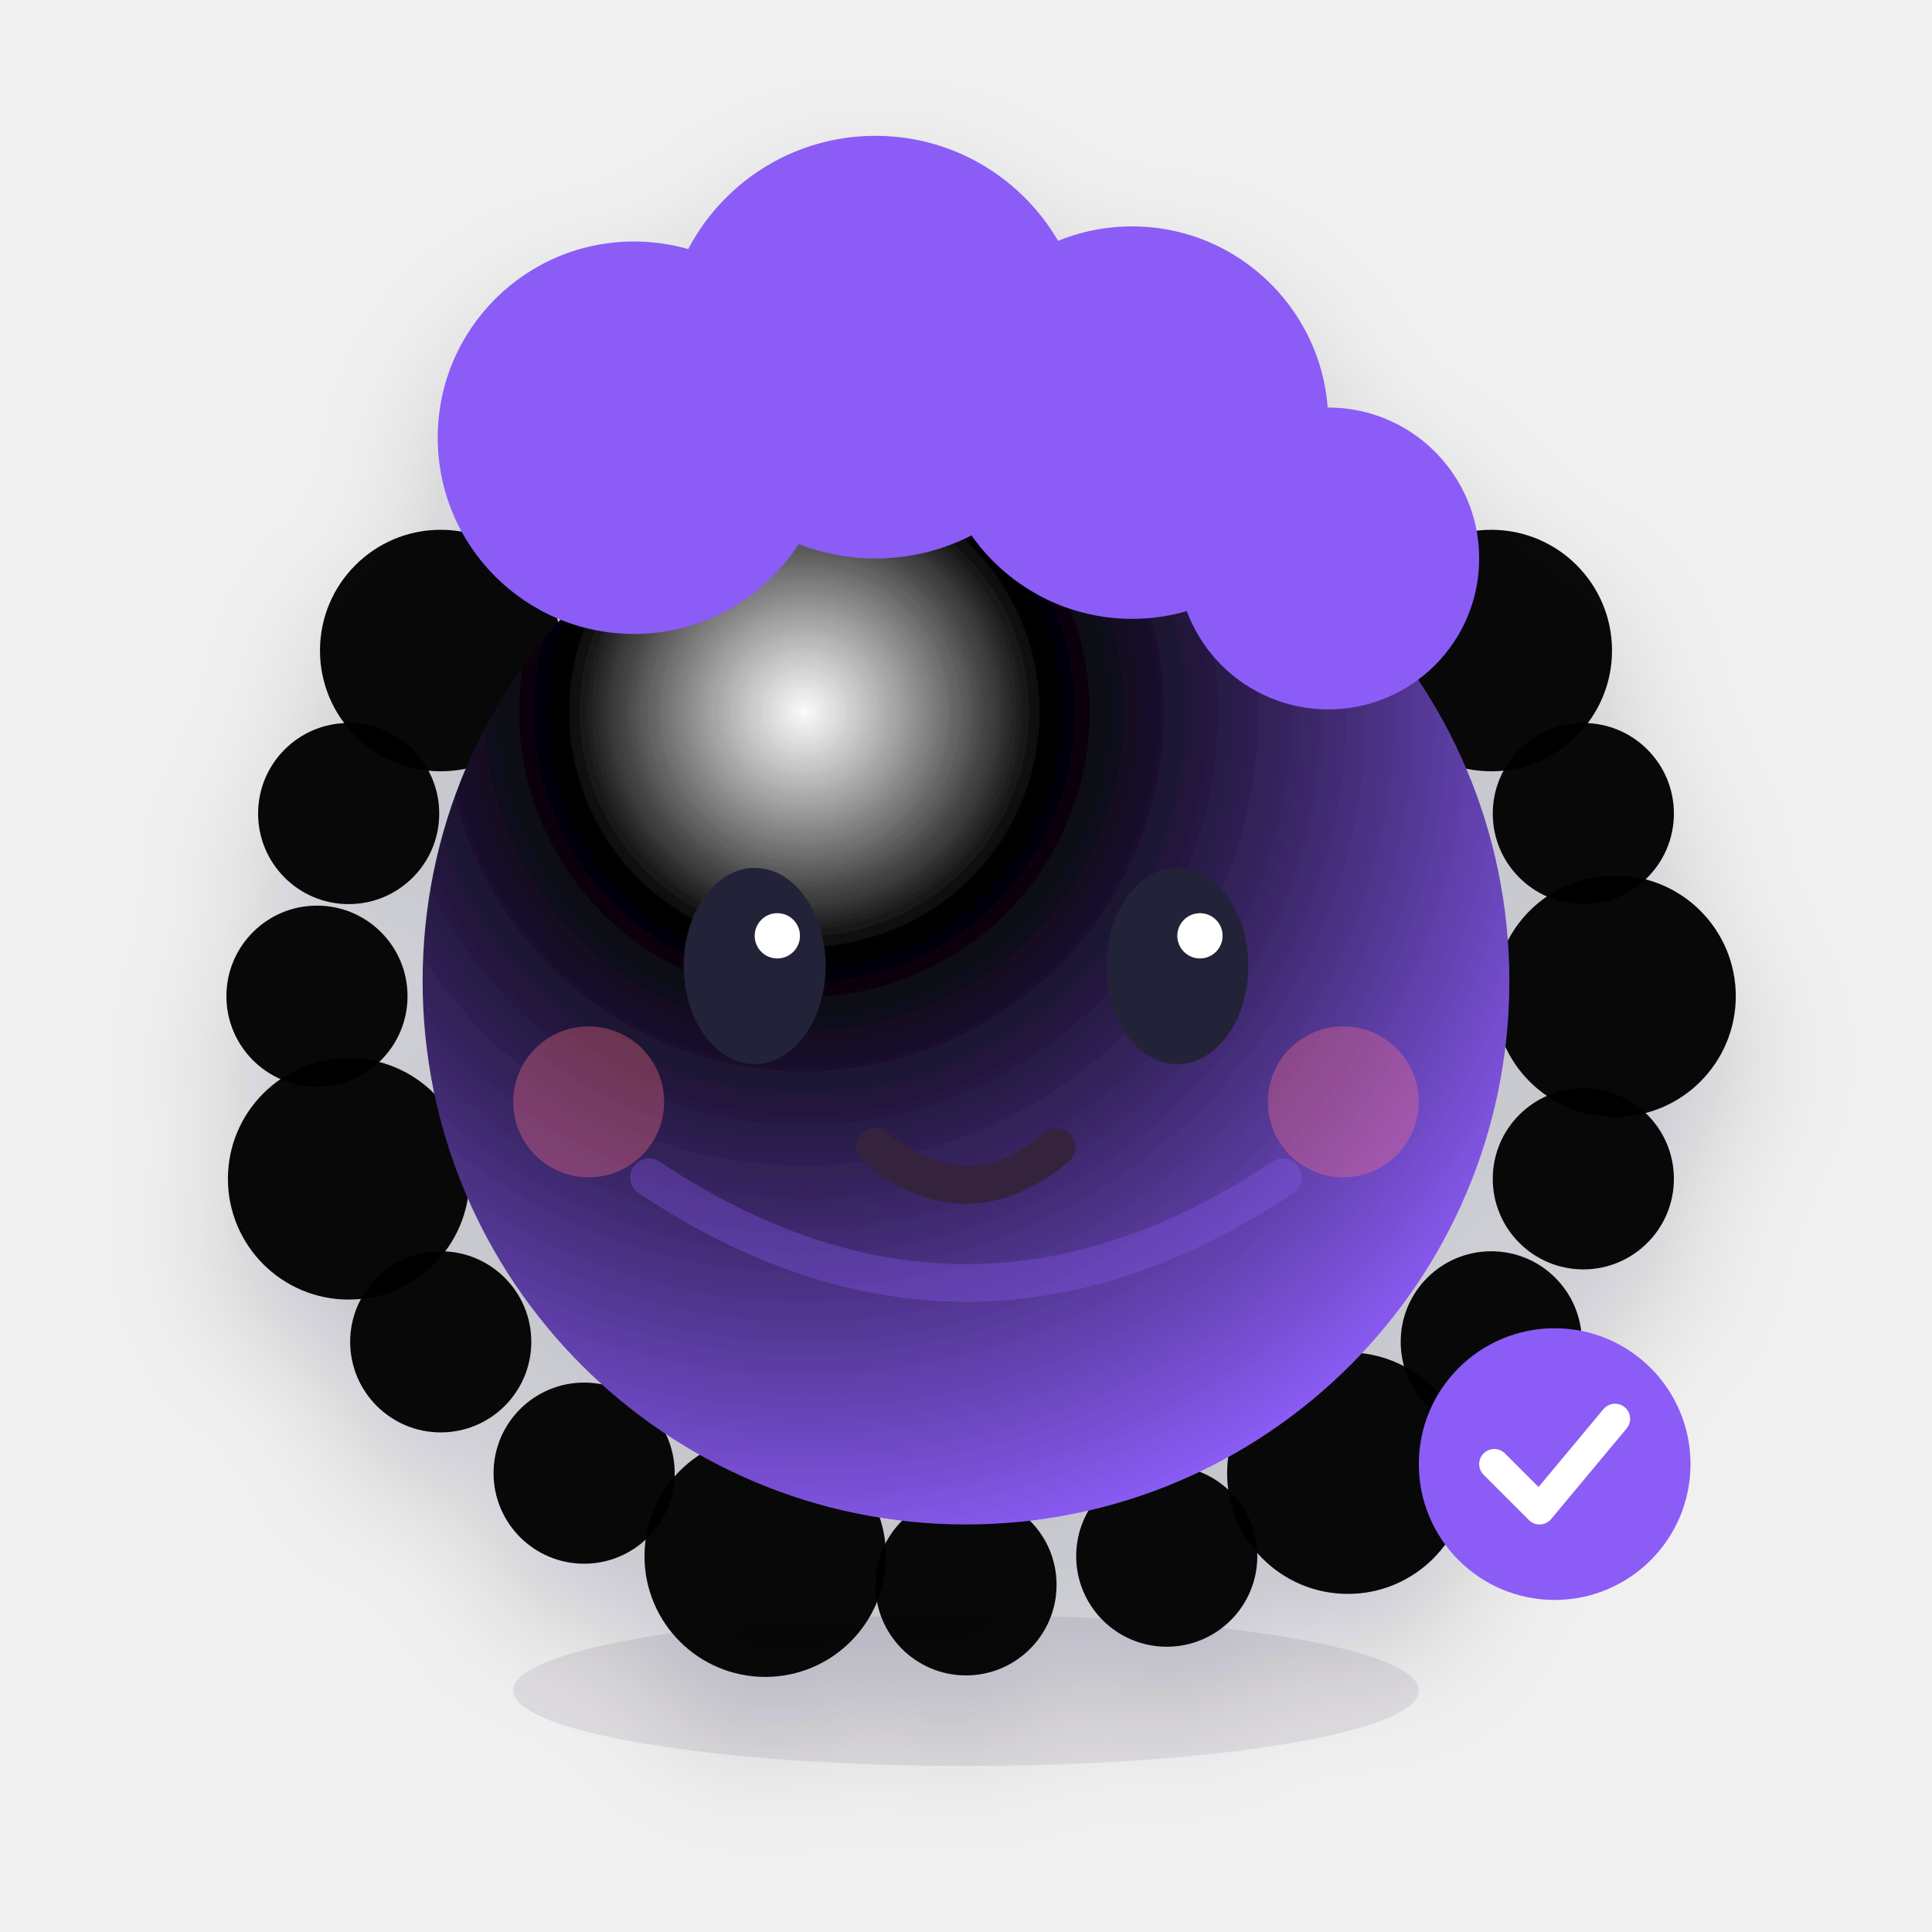
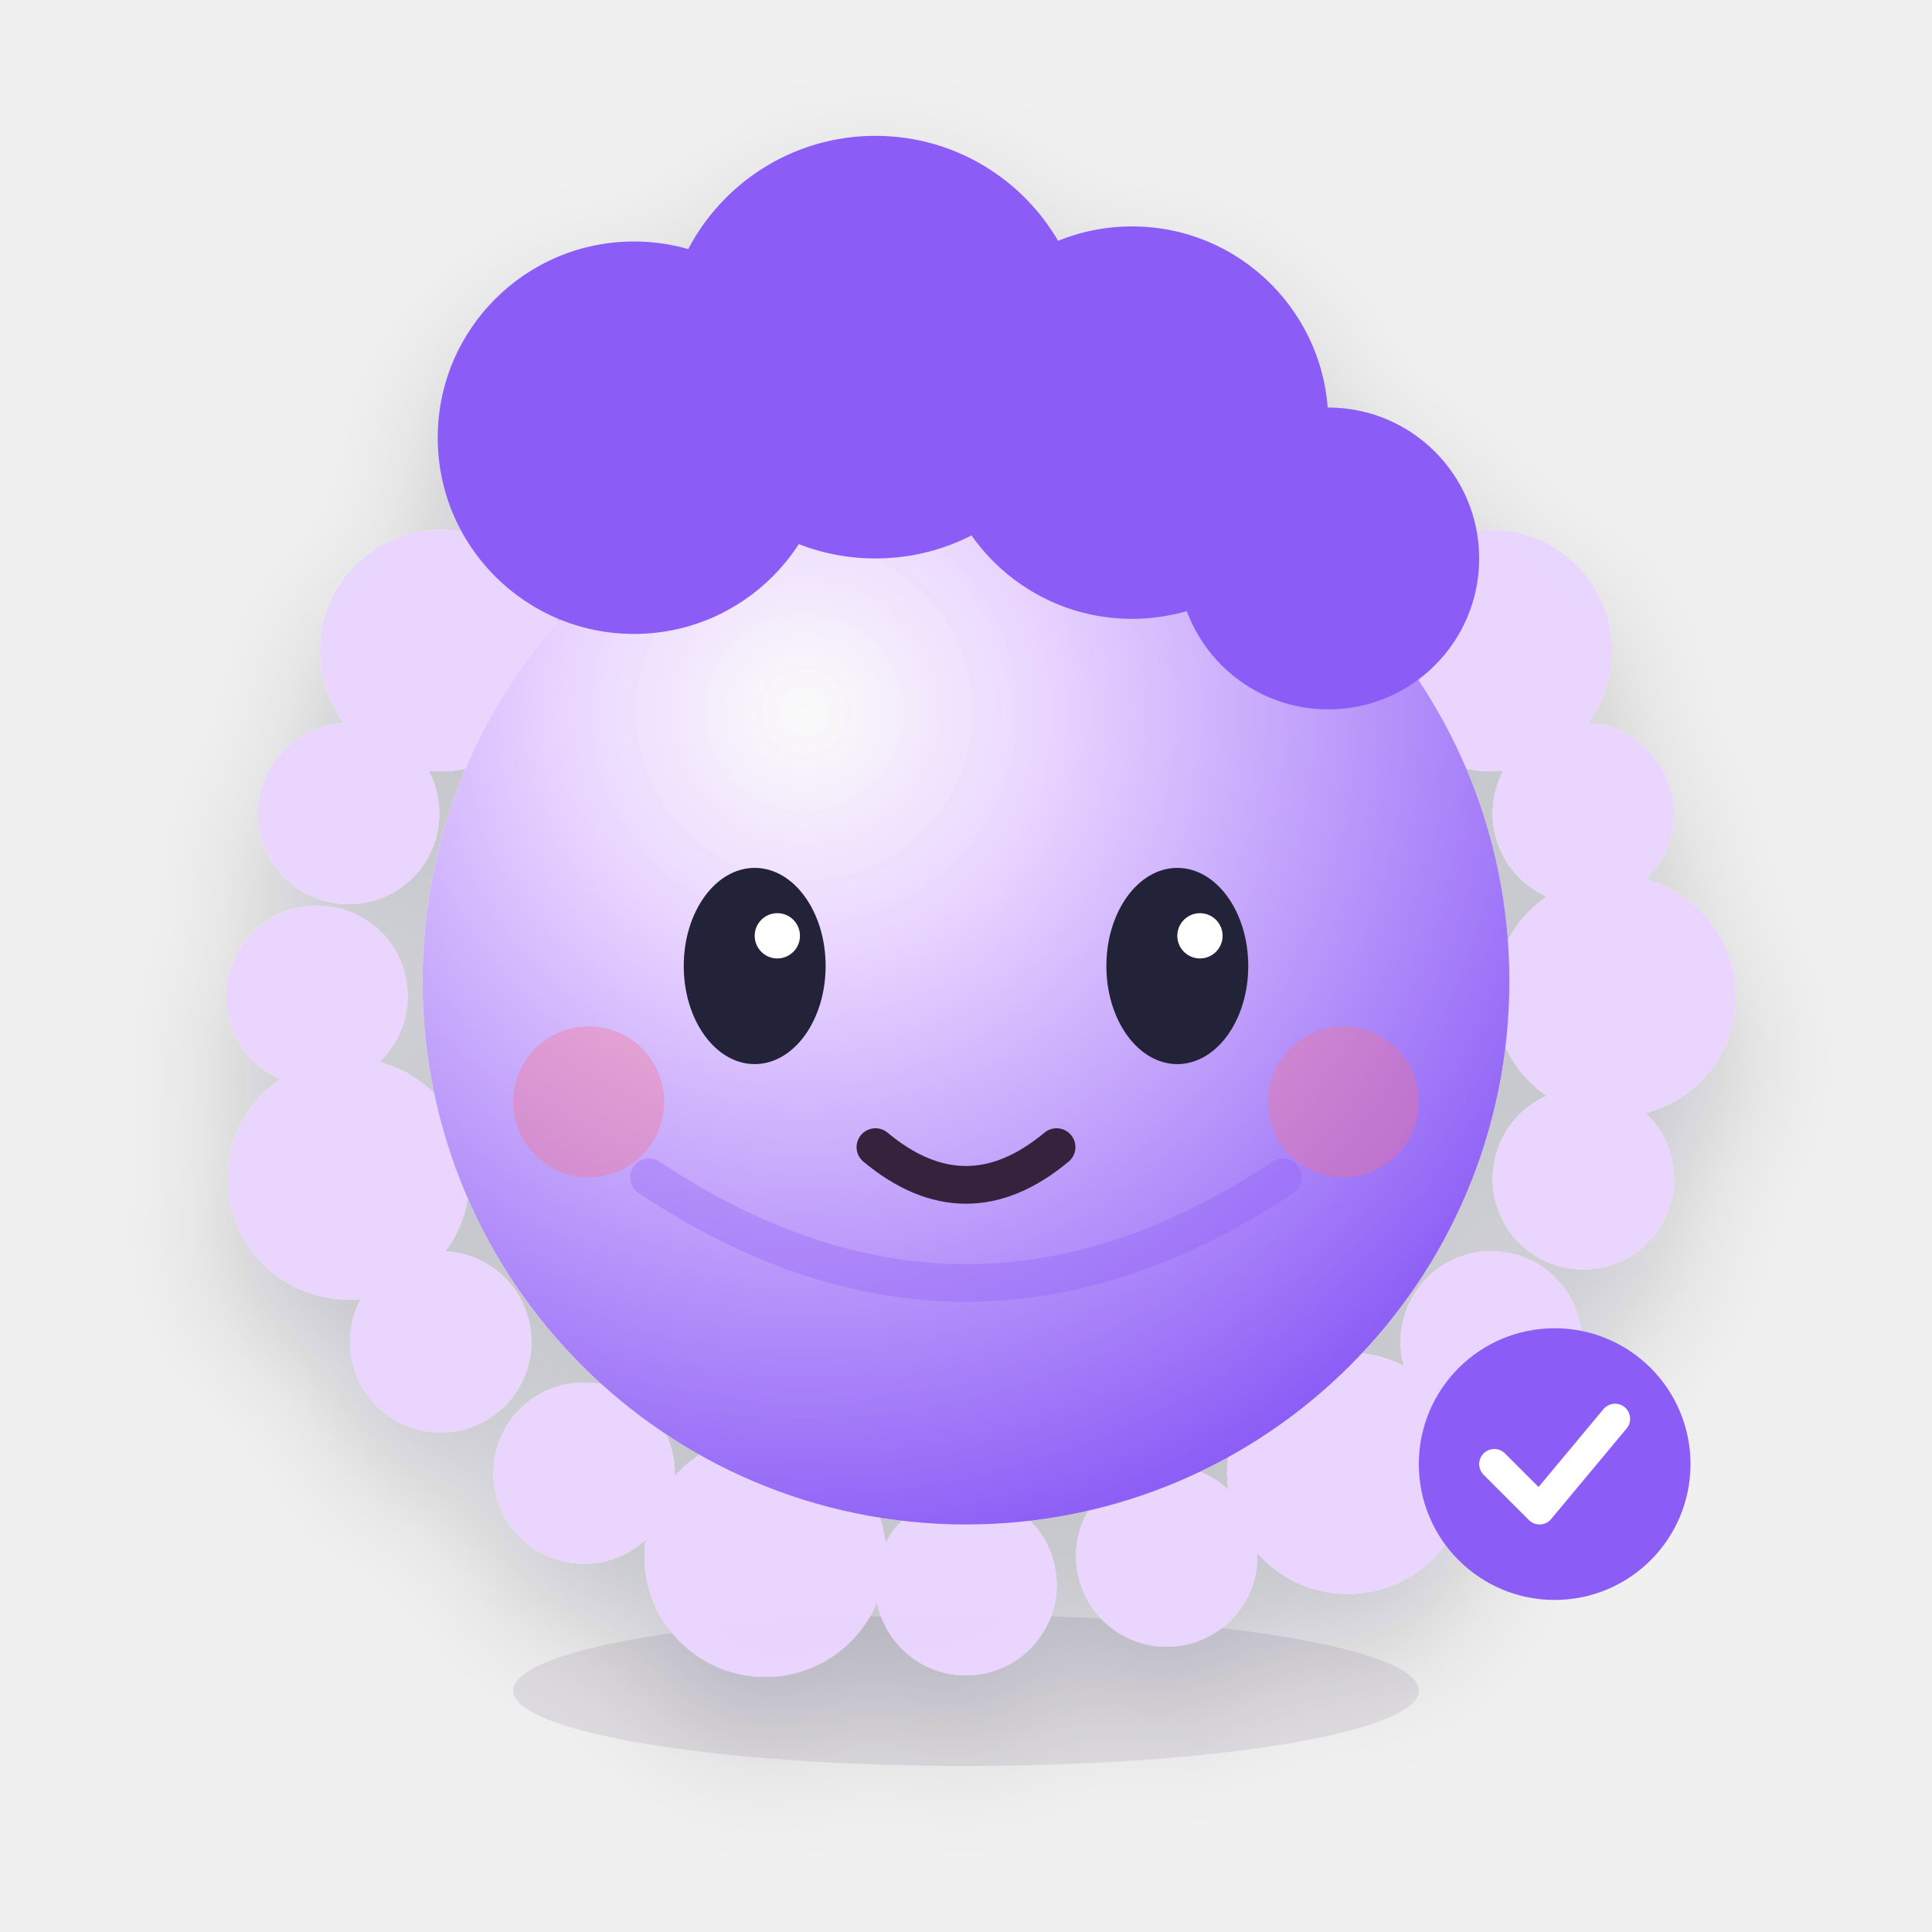
<svg xmlns="http://www.w3.org/2000/svg" viewBox="0 0 128 128" role="img" aria-labelledby="title desc">
  <defs>
    <radialGradient id="fur" cx="35%" cy="25%" r="80%">
      <stop offset="0" stop-color="#ffffff" stop-opacity=".85" />
-       <stop offset=".28" stop-color="e9d5ff" />
+       <stop offset=".28" stop-color="#e9d5ff" />
      <stop offset="1" stop-color="#8b5cf6" />
    </radialGradient>
    <filter id="shadow" x="-30%" y="-30%" width="160%" height="170%">
      <feDropShadow dx="0" dy="4" stdDeviation="4" flood-color="#1b1630" flood-opacity=".18" />
    </filter>
  </defs>
  <ellipse cx="64" cy="112" rx="30" ry="5" fill="#51476a" opacity=".12" />
  <g filter="url(#shadow)">
-     <circle cx="107.0" cy="66.0" r="8" fill="e9d5ff" opacity=".96" />
-     <circle cx="104.9" cy="78.1" r="6" fill="e9d5ff" opacity=".96" />
-     <circle cx="98.8" cy="88.9" r="6" fill="e9d5ff" opacity=".96" />
-     <circle cx="89.3" cy="97.6" r="8" fill="e9d5ff" opacity=".96" />
-     <circle cx="77.3" cy="103.1" r="6" fill="e9d5ff" opacity=".96" />
-     <circle cx="64.0" cy="105.0" r="6" fill="e9d5ff" opacity=".96" />
-     <circle cx="50.7" cy="103.1" r="8" fill="e9d5ff" opacity=".96" />
-     <circle cx="38.7" cy="97.6" r="6" fill="e9d5ff" opacity=".96" />
-     <circle cx="29.2" cy="88.9" r="6" fill="e9d5ff" opacity=".96" />
-     <circle cx="23.1" cy="78.1" r="8" fill="e9d5ff" opacity=".96" />
-     <circle cx="21.0" cy="66.0" r="6" fill="e9d5ff" opacity=".96" />
-     <circle cx="23.1" cy="53.9" r="6" fill="e9d5ff" opacity=".96" />
-     <circle cx="29.2" cy="43.1" r="8" fill="e9d5ff" opacity=".96" />
-     <circle cx="38.7" cy="34.4" r="6" fill="e9d5ff" opacity=".96" />
-     <circle cx="50.7" cy="28.9" r="6" fill="e9d5ff" opacity=".96" />
-     <circle cx="64.0" cy="27.0" r="8" fill="e9d5ff" opacity=".96" />
-     <circle cx="77.3" cy="28.9" r="6" fill="e9d5ff" opacity=".96" />
-     <circle cx="89.3" cy="34.4" r="6" fill="e9d5ff" opacity=".96" />
-     <circle cx="98.8" cy="43.1" r="8" fill="e9d5ff" opacity=".96" />
-     <circle cx="104.9" cy="53.9" r="6" fill="e9d5ff" opacity=".96" />
+     <circle cx="107.0" cy="66.0" r="8" fill="#e9d5ff" opacity=".96" />
+     <circle cx="104.9" cy="78.1" r="6" fill="#e9d5ff" opacity=".96" />
+     <circle cx="98.8" cy="88.9" r="6" fill="#e9d5ff" opacity=".96" />
+     <circle cx="89.3" cy="97.6" r="8" fill="#e9d5ff" opacity=".96" />
+     <circle cx="77.3" cy="103.1" r="6" fill="#e9d5ff" opacity=".96" />
+     <circle cx="64.0" cy="105.0" r="6" fill="#e9d5ff" opacity=".96" />
+     <circle cx="50.7" cy="103.1" r="8" fill="#e9d5ff" opacity=".96" />
+     <circle cx="38.7" cy="97.6" r="6" fill="#e9d5ff" opacity=".96" />
+     <circle cx="29.2" cy="88.9" r="6" fill="#e9d5ff" opacity=".96" />
+     <circle cx="23.1" cy="78.1" r="8" fill="#e9d5ff" opacity=".96" />
+     <circle cx="21.0" cy="66.0" r="6" fill="#e9d5ff" opacity=".96" />
+     <circle cx="23.1" cy="53.9" r="6" fill="#e9d5ff" opacity=".96" />
+     <circle cx="29.2" cy="43.1" r="8" fill="#e9d5ff" opacity=".96" />
+     <circle cx="38.7" cy="34.4" r="6" fill="#e9d5ff" opacity=".96" />
+     <circle cx="50.7" cy="28.9" r="6" fill="#e9d5ff" opacity=".96" />
+     <circle cx="64.0" cy="27.0" r="8" fill="#e9d5ff" opacity=".96" />
+     <circle cx="77.3" cy="28.9" r="6" fill="#e9d5ff" opacity=".96" />
+     <circle cx="89.3" cy="34.4" r="6" fill="#e9d5ff" opacity=".96" />
+     <circle cx="98.8" cy="43.1" r="8" fill="#e9d5ff" opacity=".96" />
+     <circle cx="104.9" cy="53.9" r="6" fill="#e9d5ff" opacity=".96" />
    <circle cx="64" cy="65" r="36" fill="url(#fur)" />
    <path d="M43 78Q64 92 85 78" fill="none" stroke="#8b5cf6" stroke-width="2.5" opacity=".32" stroke-linecap="round" />
    <g fill="#8b5cf6">
      <circle cx="42" cy="29" r="13" />
      <circle cx="58" cy="23" r="14" />
      <circle cx="75" cy="28" r="13" />
      <circle cx="88" cy="37" r="10" />
    </g>
    <ellipse cx="50" cy="64" rx="4.7" ry="6.5" fill="#242137" />
    <ellipse cx="78" cy="64" rx="4.7" ry="6.5" fill="#242137" />
    <circle cx="51.5" cy="62" r="1.5" fill="#fff" />
    <circle cx="79.5" cy="62" r="1.5" fill="#fff" />
    <path d="M58 76Q64 81 70 76" fill="none" stroke="#35233c" stroke-width="2.5" stroke-linecap="round" />
    <circle cx="39" cy="73" r="5" fill="#fb7185" opacity=".35" />
    <circle cx="89" cy="73" r="5" fill="#fb7185" opacity=".35" />
  </g>
  <circle cx="103" cy="97" r="9" fill="#8b5cf6" />
  <path d="M99 97l3 3 5-6" fill="none" stroke="#fff" stroke-width="2" stroke-linecap="round" stroke-linejoin="round" />
</svg>
